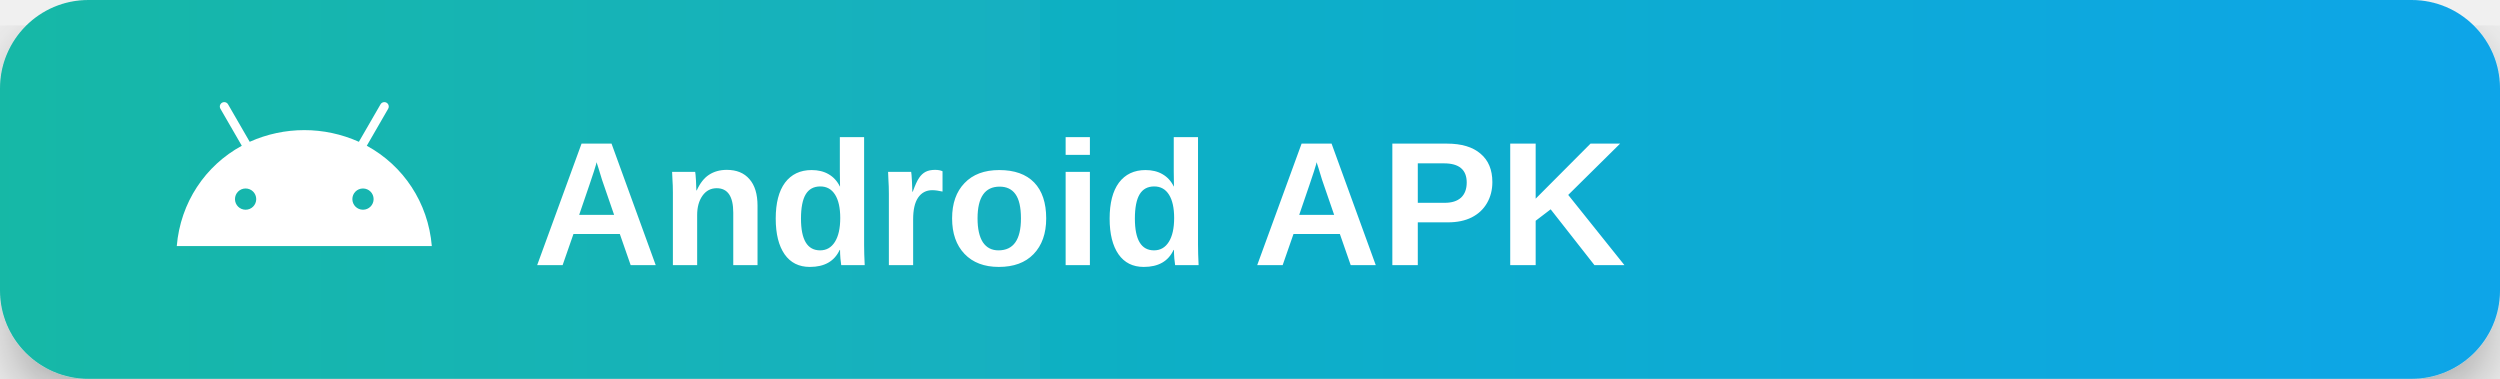
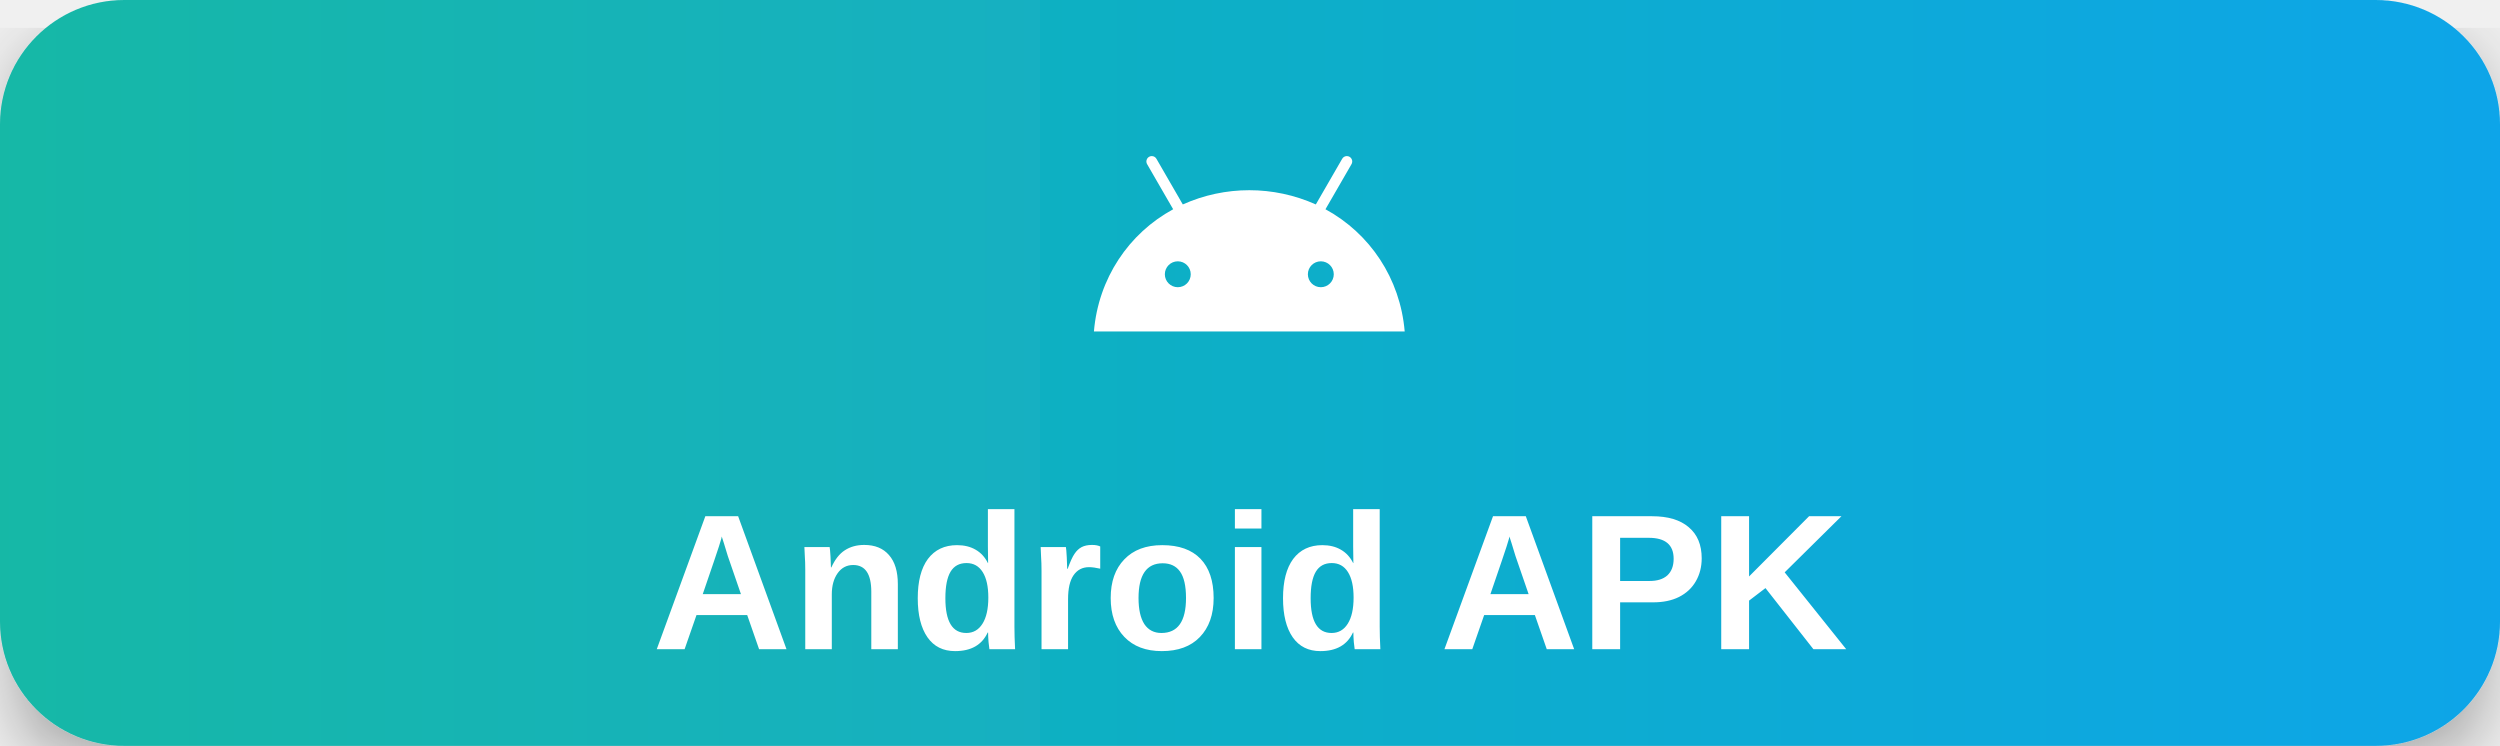
- <svg xmlns="http://www.w3.org/2000/svg" width="198" height="30" role="img" aria-label="Android APK">
+ <svg xmlns="http://www.w3.org/2000/svg" width="181" height="54" role="img" aria-label="Android APK">
  <defs>
    <linearGradient id="g" x1="0" y1="0" x2="1" y2="0">
      <stop offset="0" stop-color="#14b8a6" />
      <stop offset="1" stop-color="#0ea5e9" />
    </linearGradient>
    <filter id="sh" x="-20%" y="-20%" width="140%" height="140%">
      <feDropShadow dx="0" dy="2" stdDeviation="3" flood-color="#000000" flood-opacity="0.35" />
    </filter>
  </defs>
-   <rect width="198" height="30" rx="7" fill="url(#g)" filter="url(#sh)" />
-   <svg x="14" y="6" width="20.2" height="18" viewBox="0 0 576 512" aria-hidden="true">
+   <rect width="181" height="54" rx="9" fill="url(#g)" filter="url(#sh)" />
+   <svg x="79.2" y="9" width="22.5" height="20" viewBox="0 0 576 512" aria-hidden="true">
    <path d="M420.55,301.93a24,24,0,1,1,24-24,24,24,0,0,1-24,24m-265.1,0a24,24,0,1,1,24-24,24,24,0,0,1-24,24m273.7-144.48,47.94-83a10,10,0,1,0-17.27-10h0l-48.54,84.07a301.25,301.25,0,0,0-246.56,0L116.18,64.45a10,10,0,1,0-17.27,10h0l47.94,83C64.53,202.22,8.24,285.55,0,384H576c-8.24-98.45-64.54-181.78-146.85-226.55" fill="#ffffff" />
  </svg>
-   <text x="42.2" y="21" font-family="Verdana, Arial, sans-serif" font-size="14" font-weight="700" fill="#ffffff">Android APK</text>
+   <text x="90.5" y="47" text-anchor="middle" font-family="Verdana, Arial, sans-serif" font-size="14" font-weight="700" fill="#ffffff">Android APK</text>
</svg>
